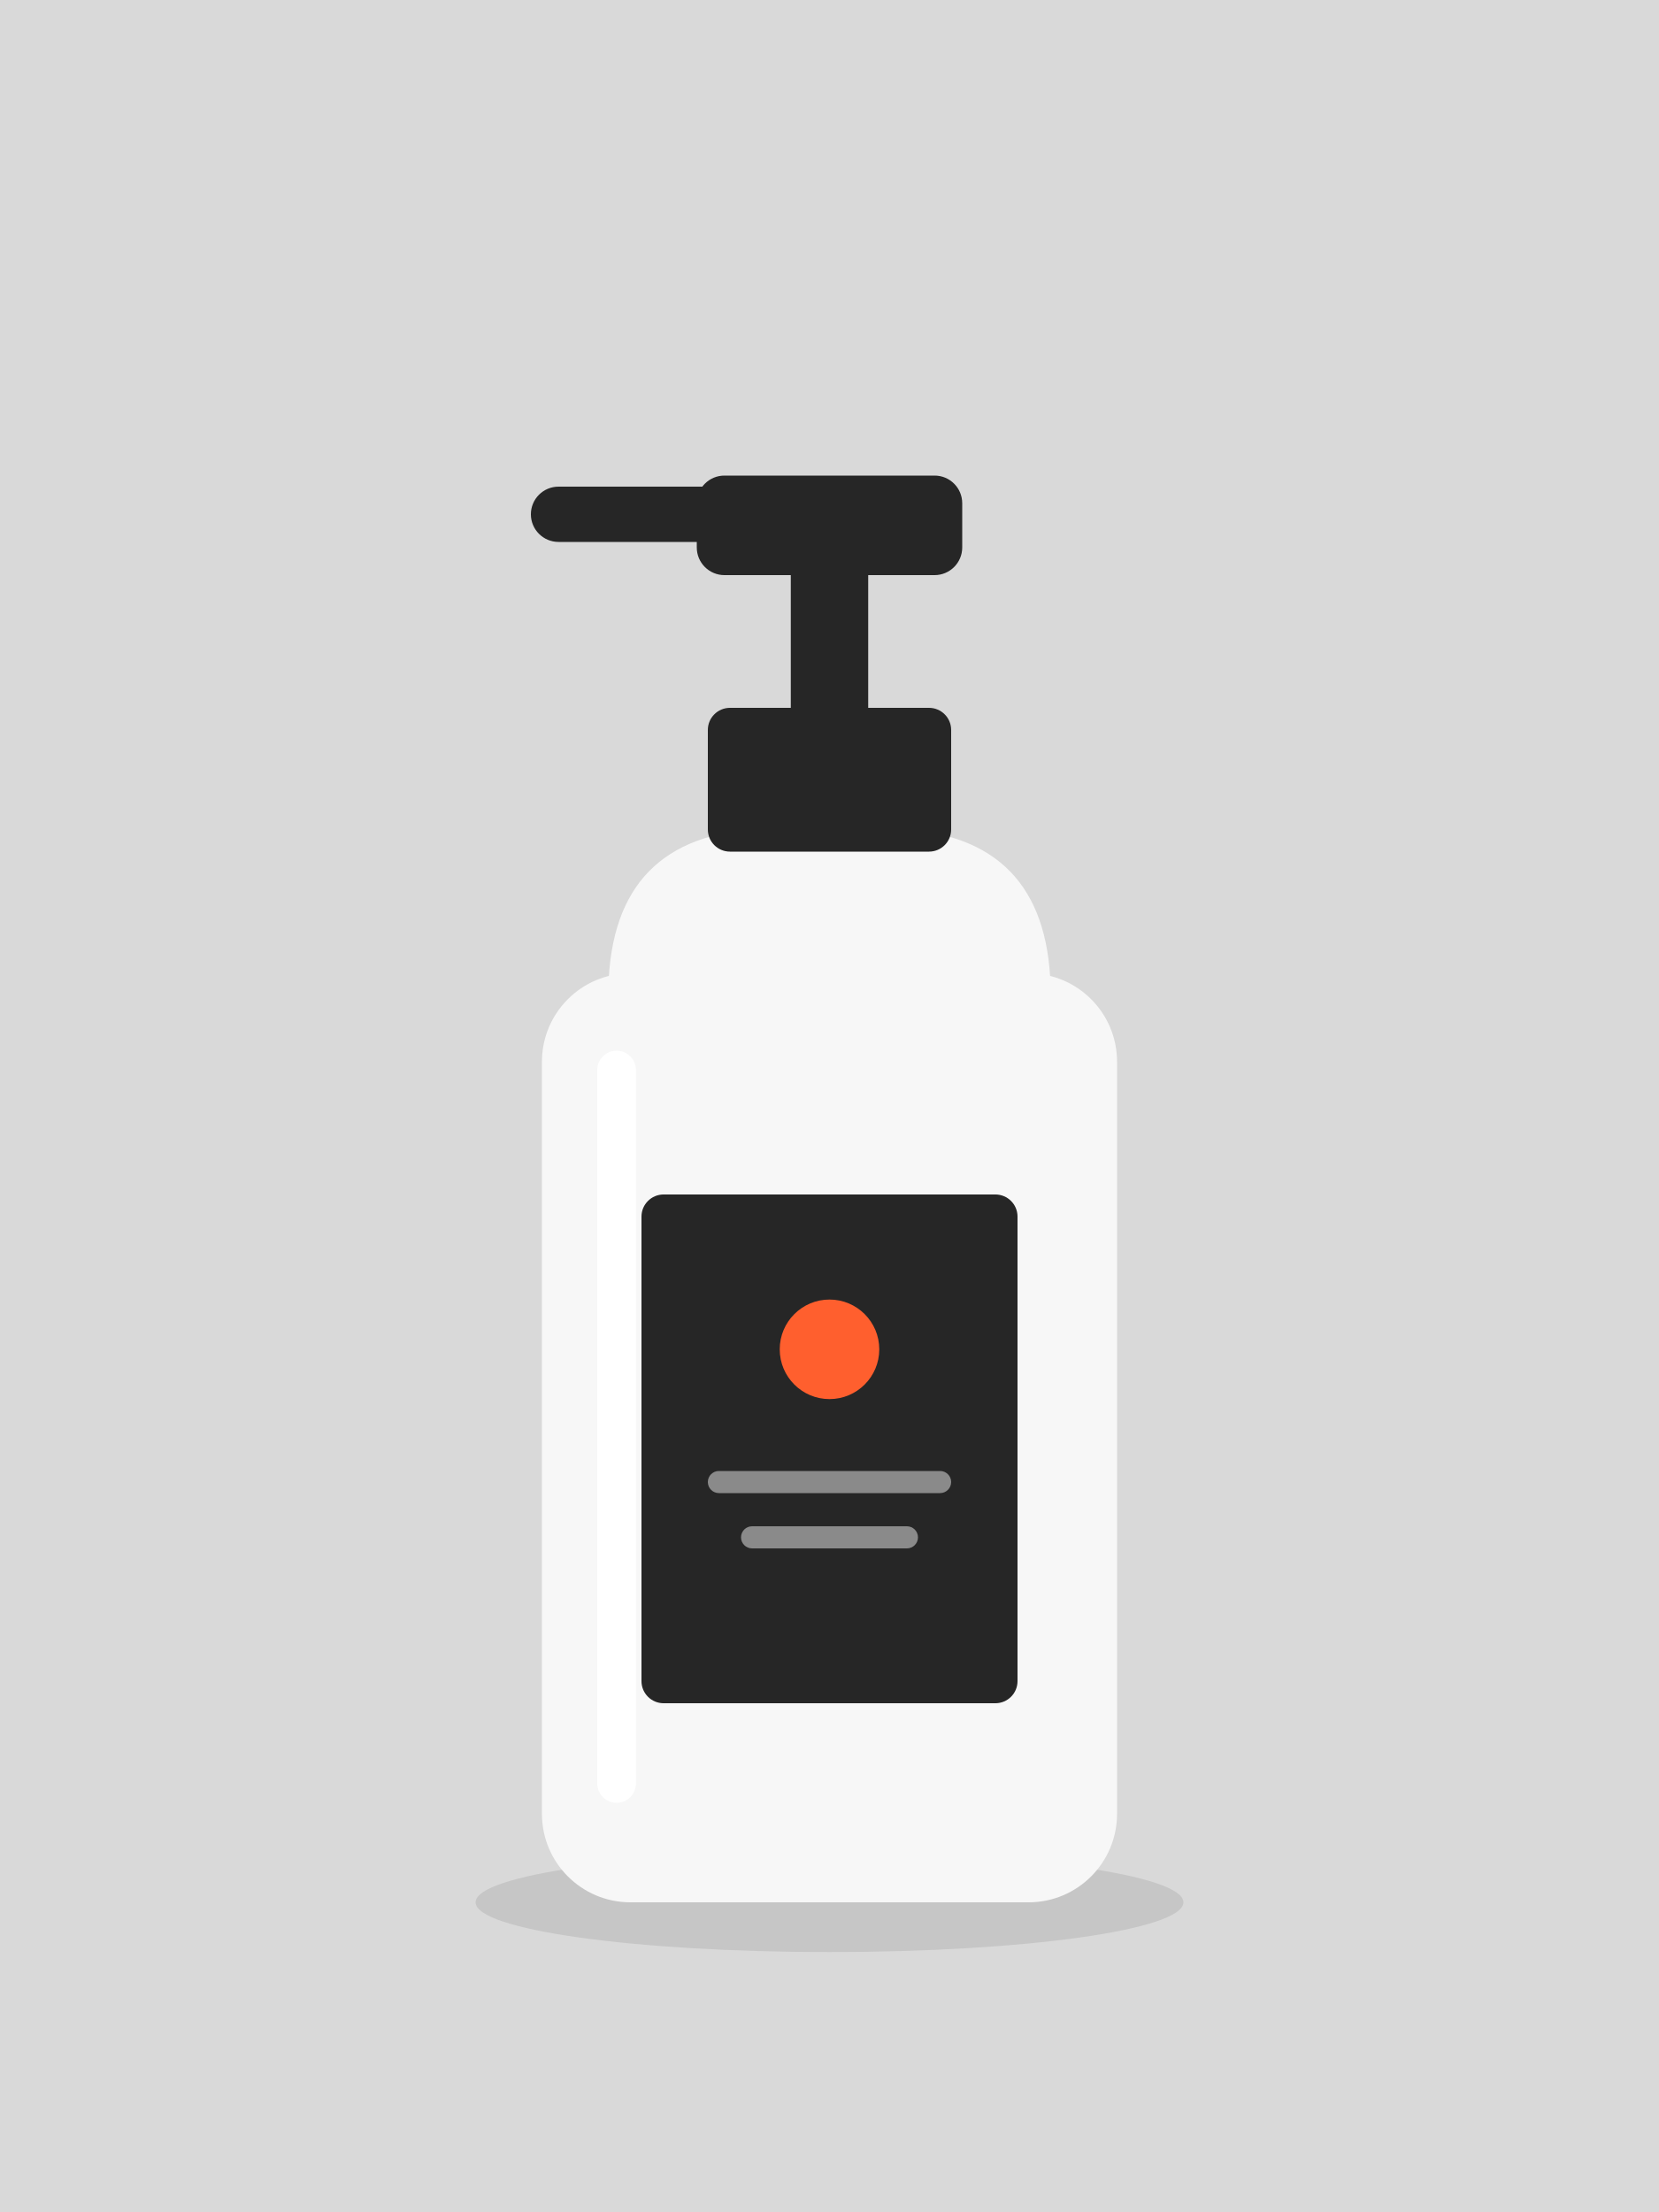
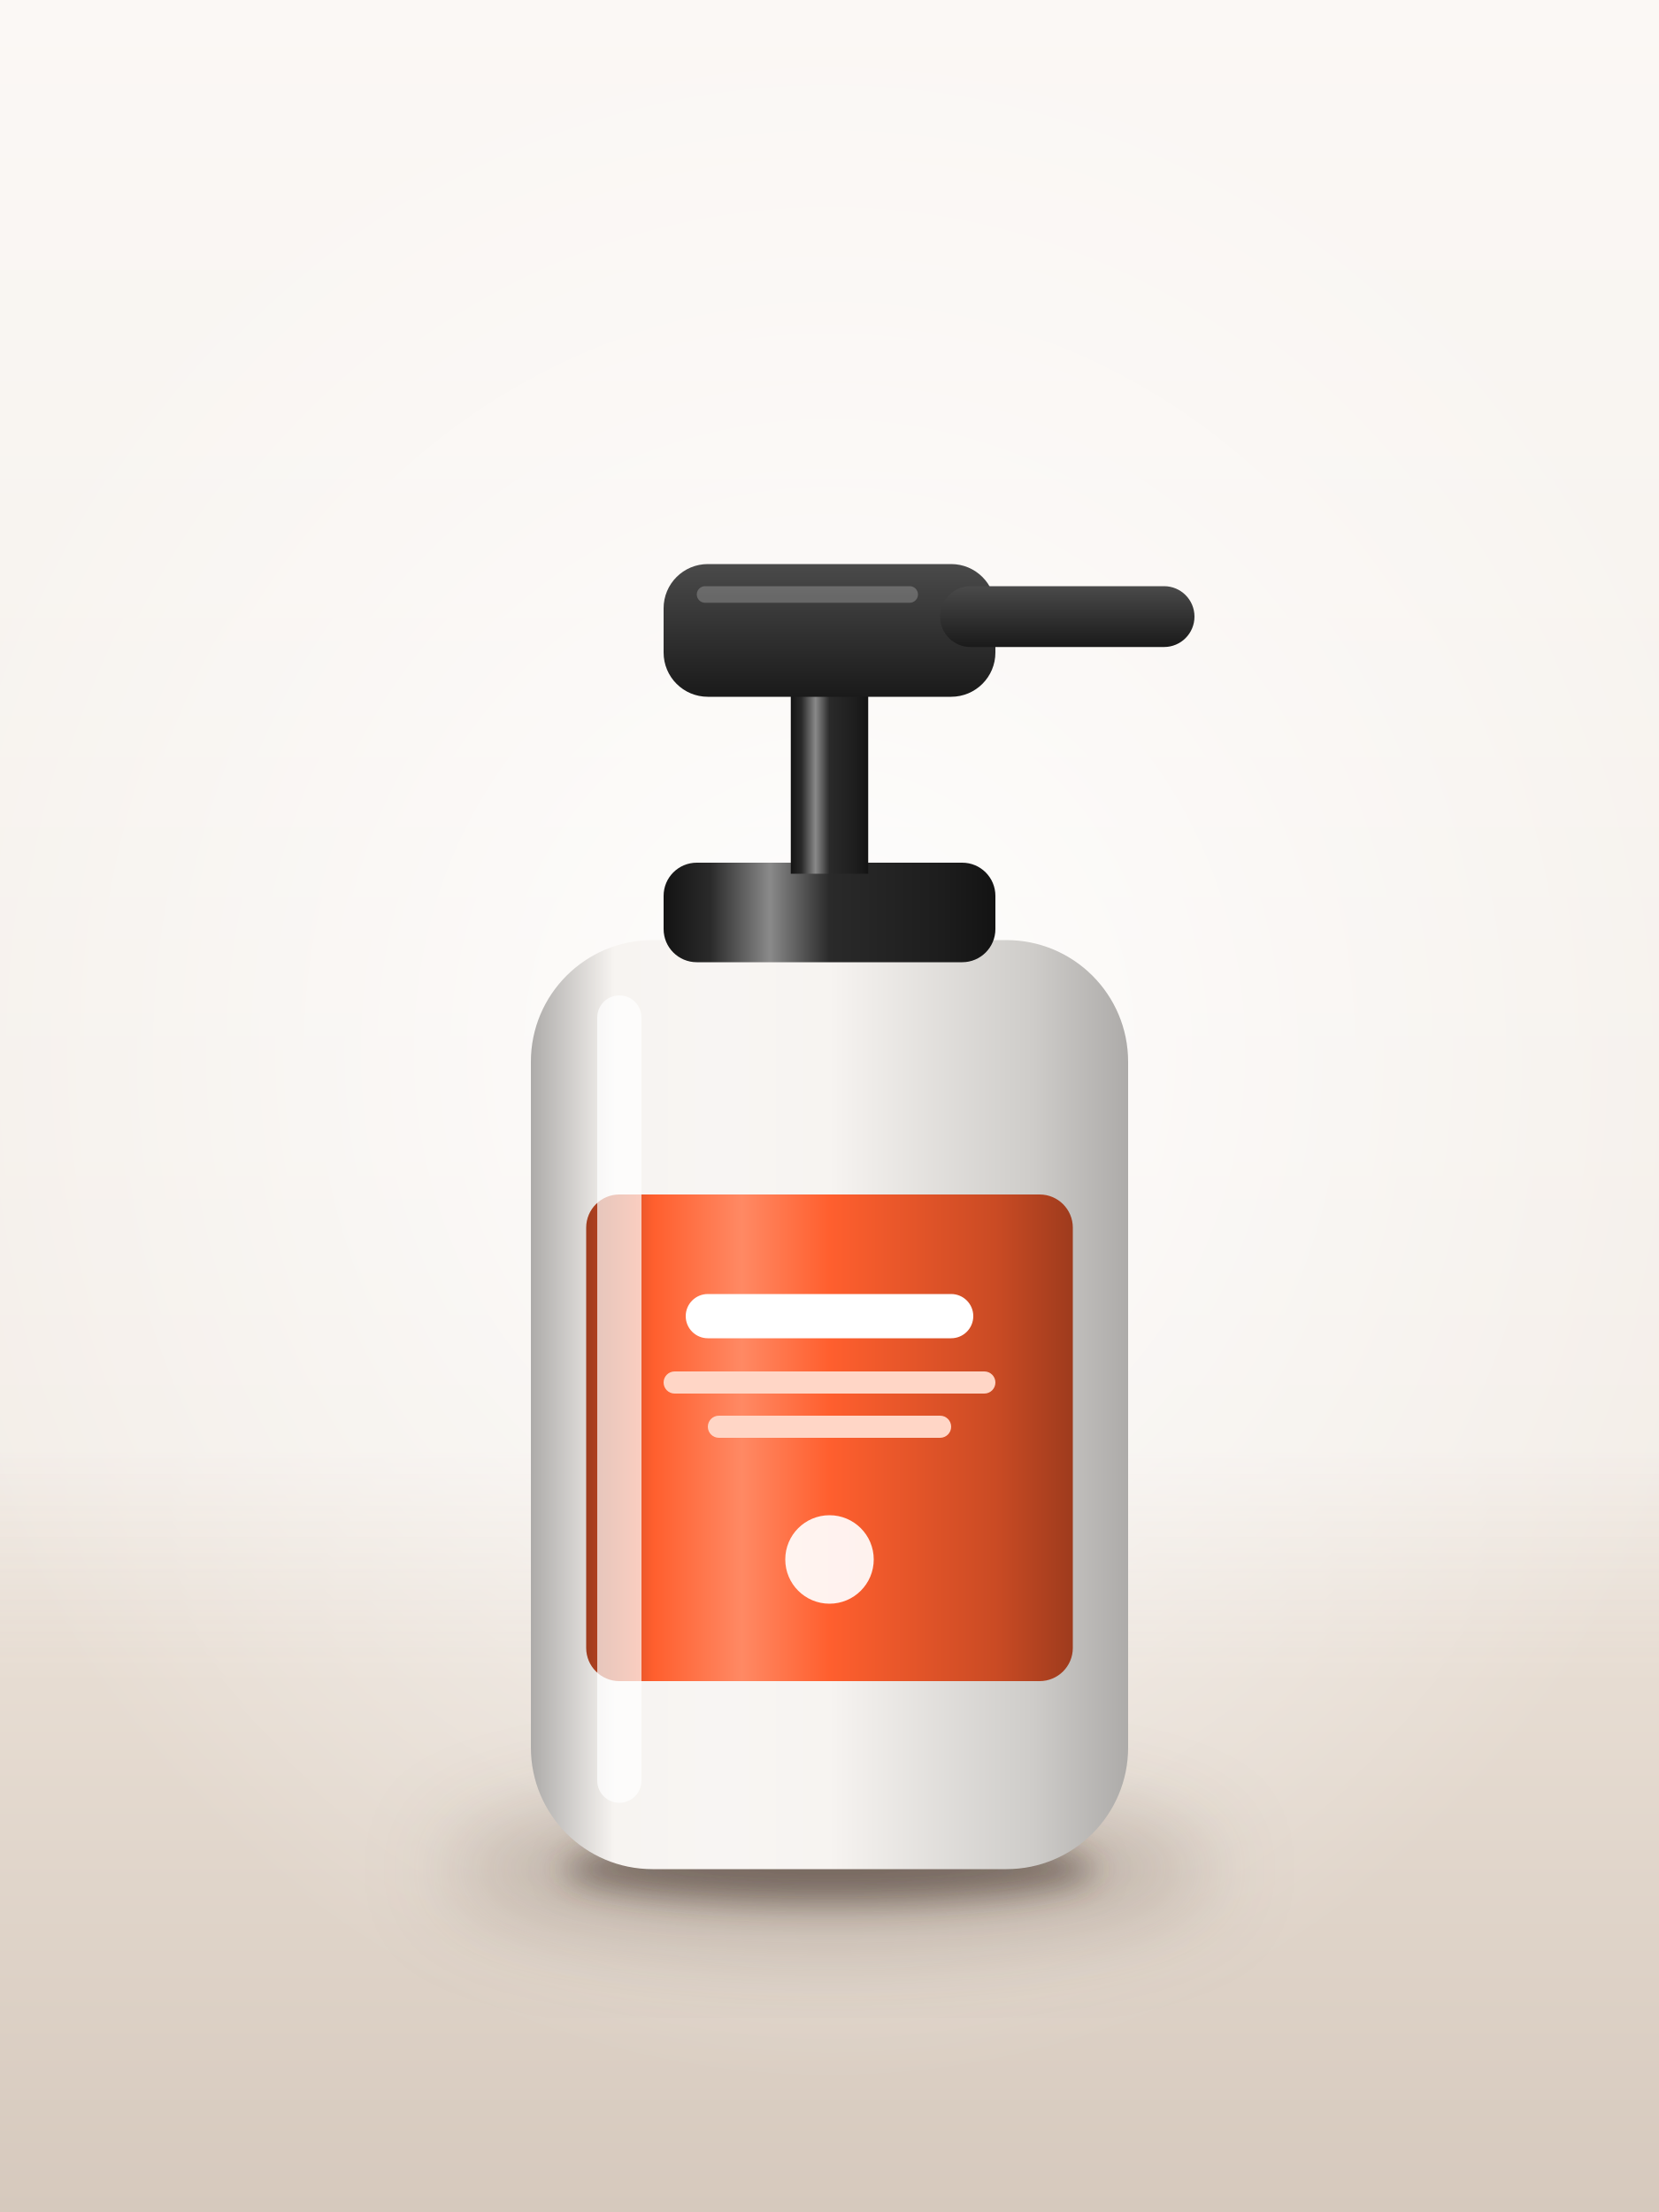
<svg xmlns="http://www.w3.org/2000/svg" viewBox="0 0 300 400" role="img" aria-label="Minh họa chai sữa rửa mặt có vòi">
-   <rect width="300" height="400" fill="#d9d9d9" />
-   <ellipse cx="150" cy="344" rx="64" ry="9" fill="#c6c6c6" />
-   <rect x="98" y="176" width="104" height="168" rx="16" fill="#f7f7f7" />
-   <path d="M110 180 Q110 152 136 150 L164 150 Q190 152 190 180 Z" fill="#f7f7f7" />
-   <rect x="128" y="128" width="44" height="26" rx="4" fill="#262626" />
-   <rect x="143" y="100" width="14" height="30" fill="#262626" />
-   <rect x="126" y="86" width="48" height="18" rx="5" fill="#262626" />
-   <rect x="96" y="88" width="36" height="10" rx="5" fill="#262626" />
-   <rect x="116" y="216" width="68" height="92" rx="4" fill="#262626" />
-   <circle cx="150" cy="244" r="9" fill="#ff5f2e" />
-   <rect x="128" y="266" width="44" height="4" rx="2" fill="#8a8a8a" />
-   <rect x="134" y="276" width="32" height="4" rx="2" fill="#8a8a8a" />
-   <rect x="108" y="190" width="7" height="136" rx="3.5" fill="#ffffff" />
+   <defs>
+     <filter id="blur8" x="-50%" y="-50%" width="200%" height="200%">
+       <feGaussianBlur stdDeviation="8" />
+     </filter>
+     <filter id="blur3" x="-50%" y="-50%" width="200%" height="200%">
+       <feGaussianBlur stdDeviation="3" />
+     </filter>
+     <filter id="blur24" x="-50%" y="-50%" width="200%" height="200%">
+       <feGaussianBlur stdDeviation="24" />
+     </filter>
+     <linearGradient id="g1" x1="0" y1="0" x2="0" y2="1">
+       <stop offset="0" stop-color="#fbf8f5" />
+       <stop offset="1" stop-color="#efe8e1" />
+     </linearGradient>
+     <linearGradient id="g2" x1="0" y1="0" x2="0" y2="1">
+       <stop offset="0" stop-color="#e7ddd3" stop-opacity="0" />
+       <stop offset="0.28" stop-color="#e7ddd3" />
+       <stop offset="1" stop-color="#d6c9bd" />
+     </linearGradient>
+     <radialGradient id="g3" cx="0.5" cy="0.5" r="0.5">
+       <stop offset="0" stop-color="#ffffff" stop-opacity="0.9" />
+       <stop offset="1" stop-color="#ffffff" stop-opacity="0" />
+     </radialGradient>
+     <linearGradient id="g4" x1="0" y1="0" x2="1" y2="0">
+       <stop offset="0" stop-color="#adaba9" />
+       <stop offset="0.14" stop-color="#f7f4f1" />
+       <stop offset="0.32" stop-color="#f8f5f3" />
+       <stop offset="0.5" stop-color="#f7f4f1" />
+       <stop offset="0.84" stop-color="#ceccc9" />
+       <stop offset="1" stop-color="#adaba9" />
+     </linearGradient>
+     <linearGradient id="g5" x1="0" y1="0" x2="1" y2="0">
+       <stop offset="0" stop-color="#9e3b1d" />
+       <stop offset="0.14" stop-color="#ff5f2e" />
+       <stop offset="0.32" stop-color="#ff8964" />
+       <stop offset="0.5" stop-color="#ff5f2e" />
+       <stop offset="0.84" stop-color="#ca4b24" />
+       <stop offset="1" stop-color="#9e3b1d" />
+     </linearGradient>
+     <linearGradient id="g6" x1="0" y1="0" x2="1" y2="0">
+       <stop offset="0" stop-color="#131313" />
+       <stop offset="0.14" stop-color="#2a2a2a" />
+       <stop offset="0.32" stop-color="#8a8a8a" />
+       <stop offset="0.5" stop-color="#2a2a2a" />
+       <stop offset="0.84" stop-color="#1d1d1d" />
+       <stop offset="1" stop-color="#131313" />
+     </linearGradient>
+     <linearGradient id="g7" x1="0" y1="0" x2="0" y2="1">
+       <stop offset="0" stop-color="#4a4a4a" />
+       <stop offset="1" stop-color="#1a1a1a" />
+     </linearGradient>
+   </defs>
+   <rect width="300" height="400" fill="url(#g1)" />
+   <rect y="262" width="300" height="138" fill="url(#g2)" />
+   <ellipse cx="150" cy="190" rx="170" ry="190" fill="url(#g3)" />
+   <ellipse cx="150" cy="338" rx="69.0" ry="13.4" fill="#4a3528" opacity="0.25" filter="url(#blur8)" />
+   <ellipse cx="150" cy="338" rx="48.0" ry="5.9" fill="#3a2a20" opacity="0.55" filter="url(#blur3)" />
+   <g transform="translate(150 338) rotate(0) scale(1)">
+     <rect x="-54" y="-168" width="108" height="168" rx="22" fill="url(#g4)" />
+     <rect x="-44" y="-122" width="88" height="88" rx="6" fill="url(#g5)" />
+     <rect x="-26" y="-104" width="52" height="8" rx="4" fill="#fff" />
+     <rect x="-30" y="-90" width="60" height="4" rx="2" fill="#ffd6c6" />
+     <rect x="-22" y="-82" width="44" height="4" rx="2" fill="#ffd6c6" />
+     <circle cx="0" cy="-56" r="8" fill="#fff" opacity=".92" />
+     <rect x="-42" y="-158" width="8" height="146" rx="4" fill="#fff" opacity=".7" />
+     <rect x="-30" y="-182" width="60" height="18" rx="6" fill="url(#g6)" />
+     <rect x="-7" y="-214" width="14" height="34" fill="url(#g6)" />
+     <rect x="-30" y="-236" width="60" height="24" rx="8" fill="url(#g7)" />
+     <rect x="20" y="-232" width="46" height="11" rx="5.5" fill="url(#g7)" />
+     <rect x="-24" y="-232" width="40" height="3" rx="1.5" fill="#fff" opacity=".22" />
+   </g>
</svg>
